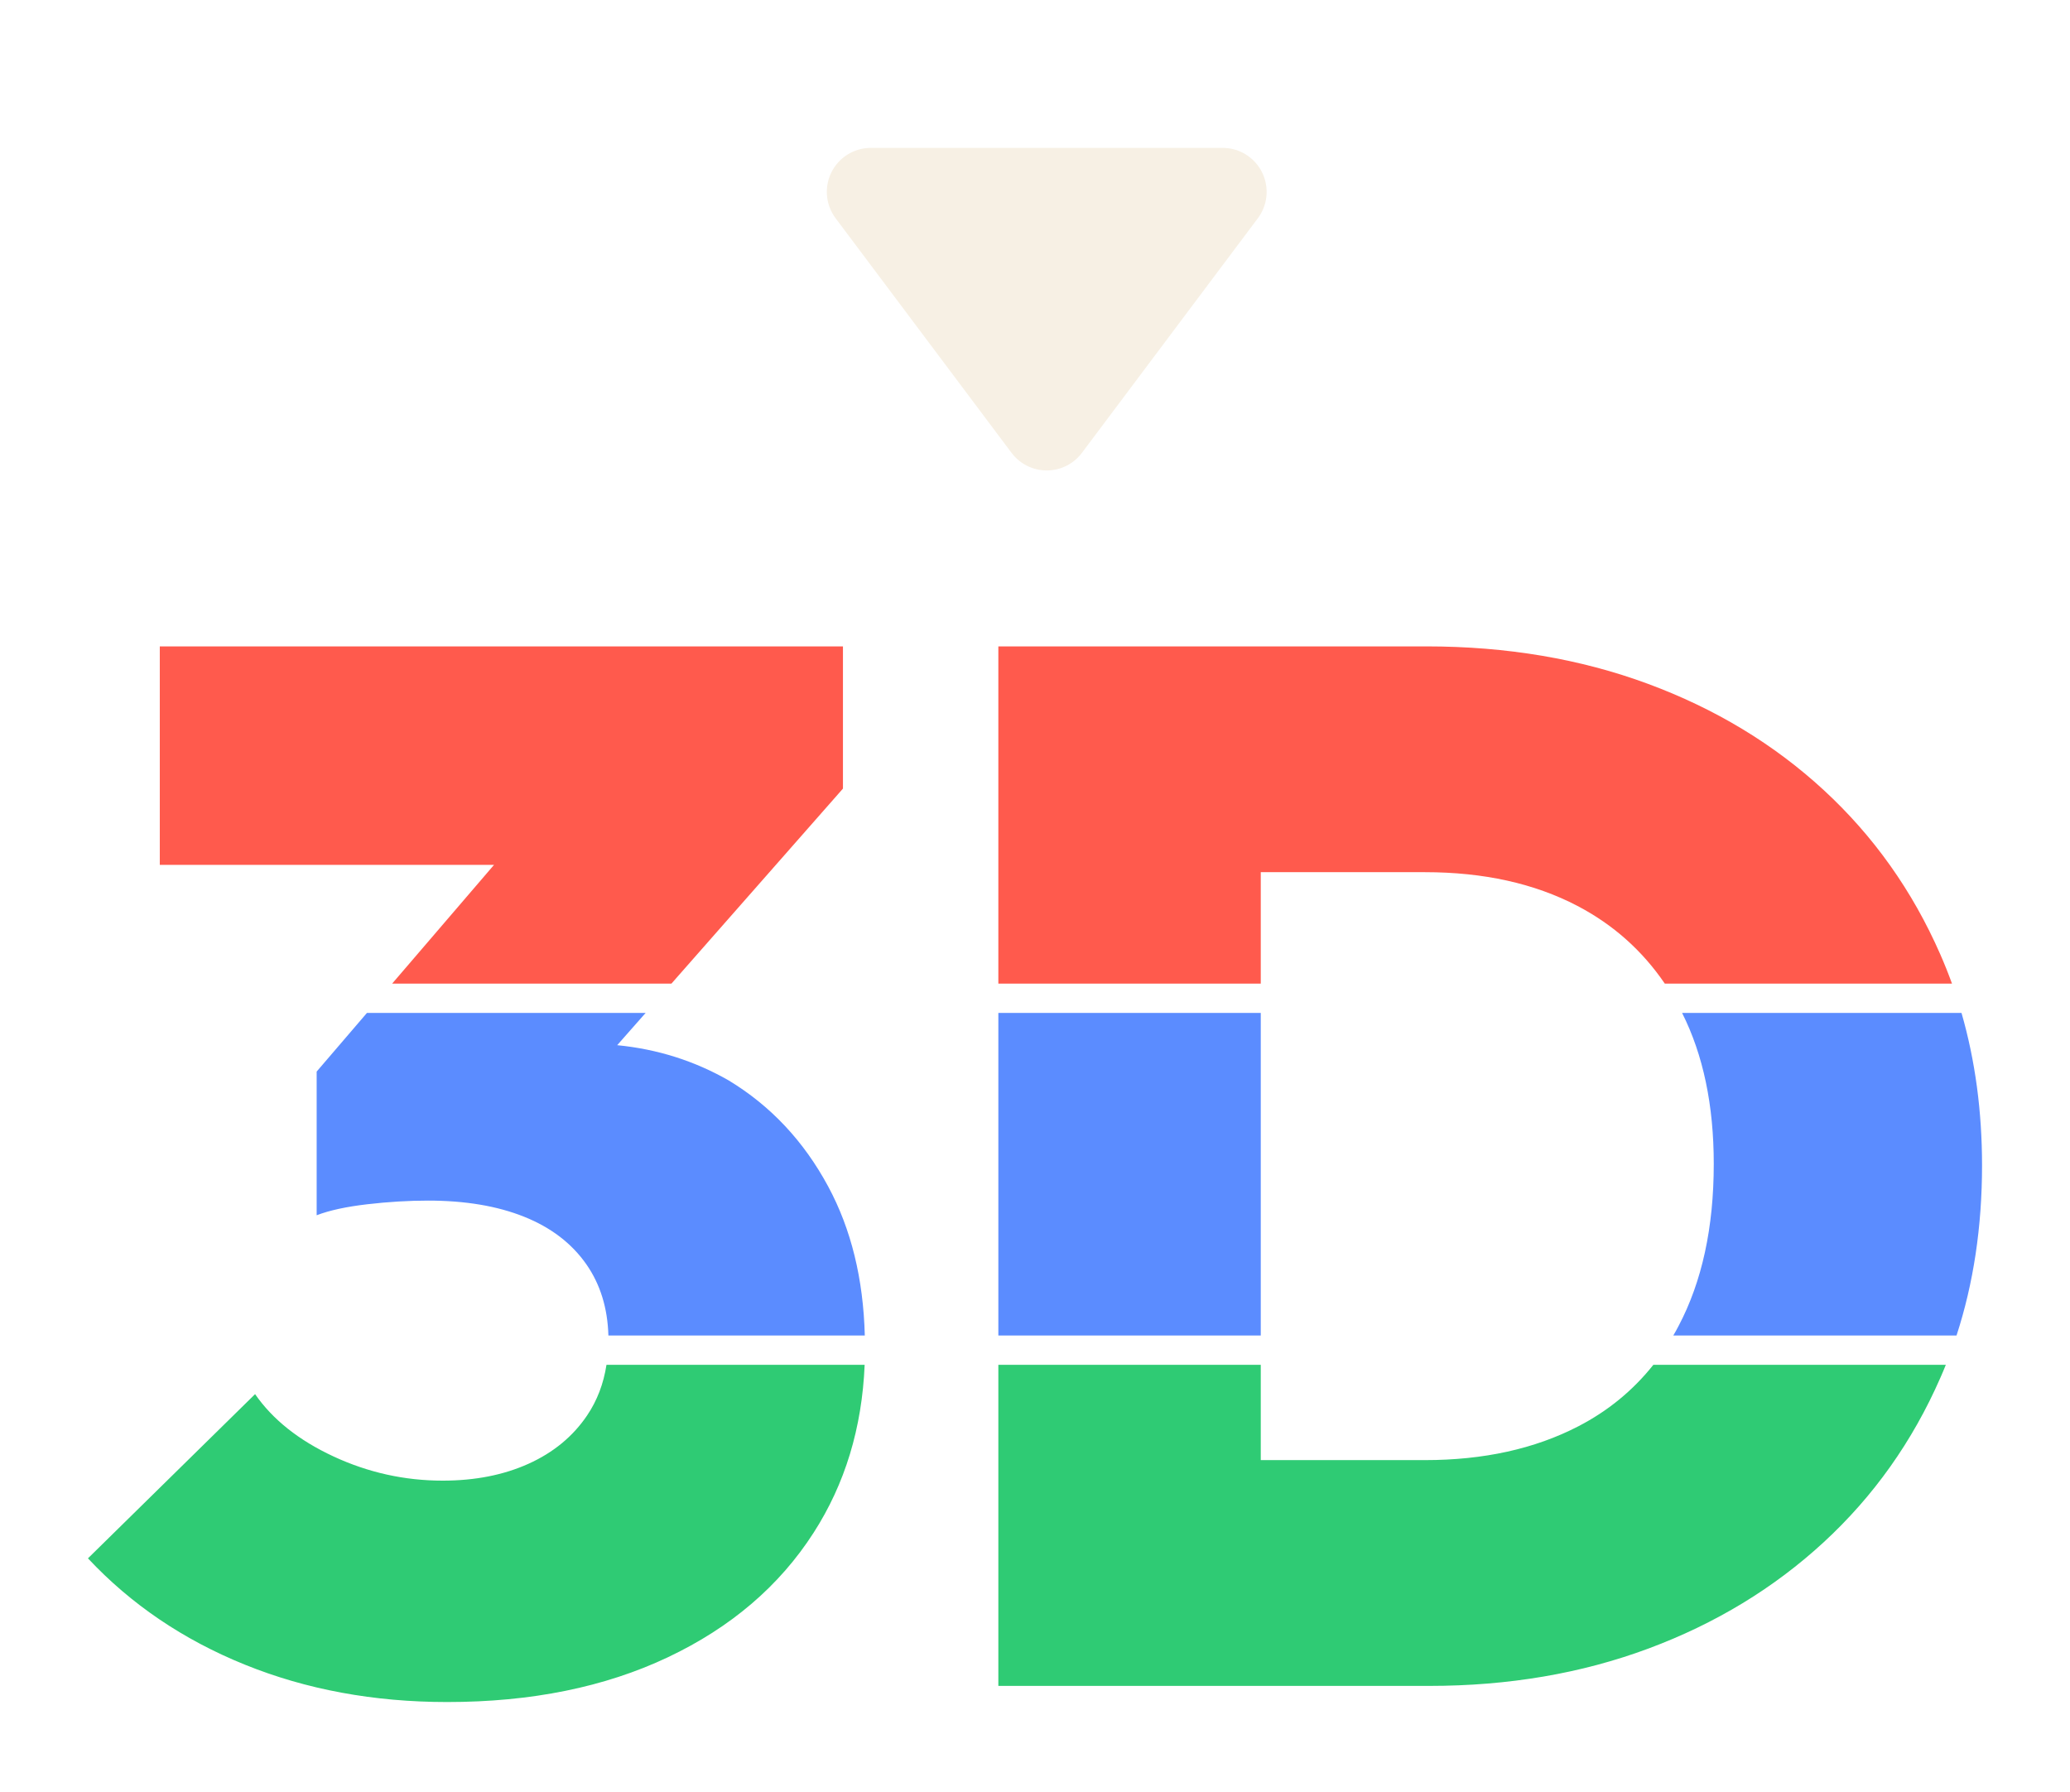
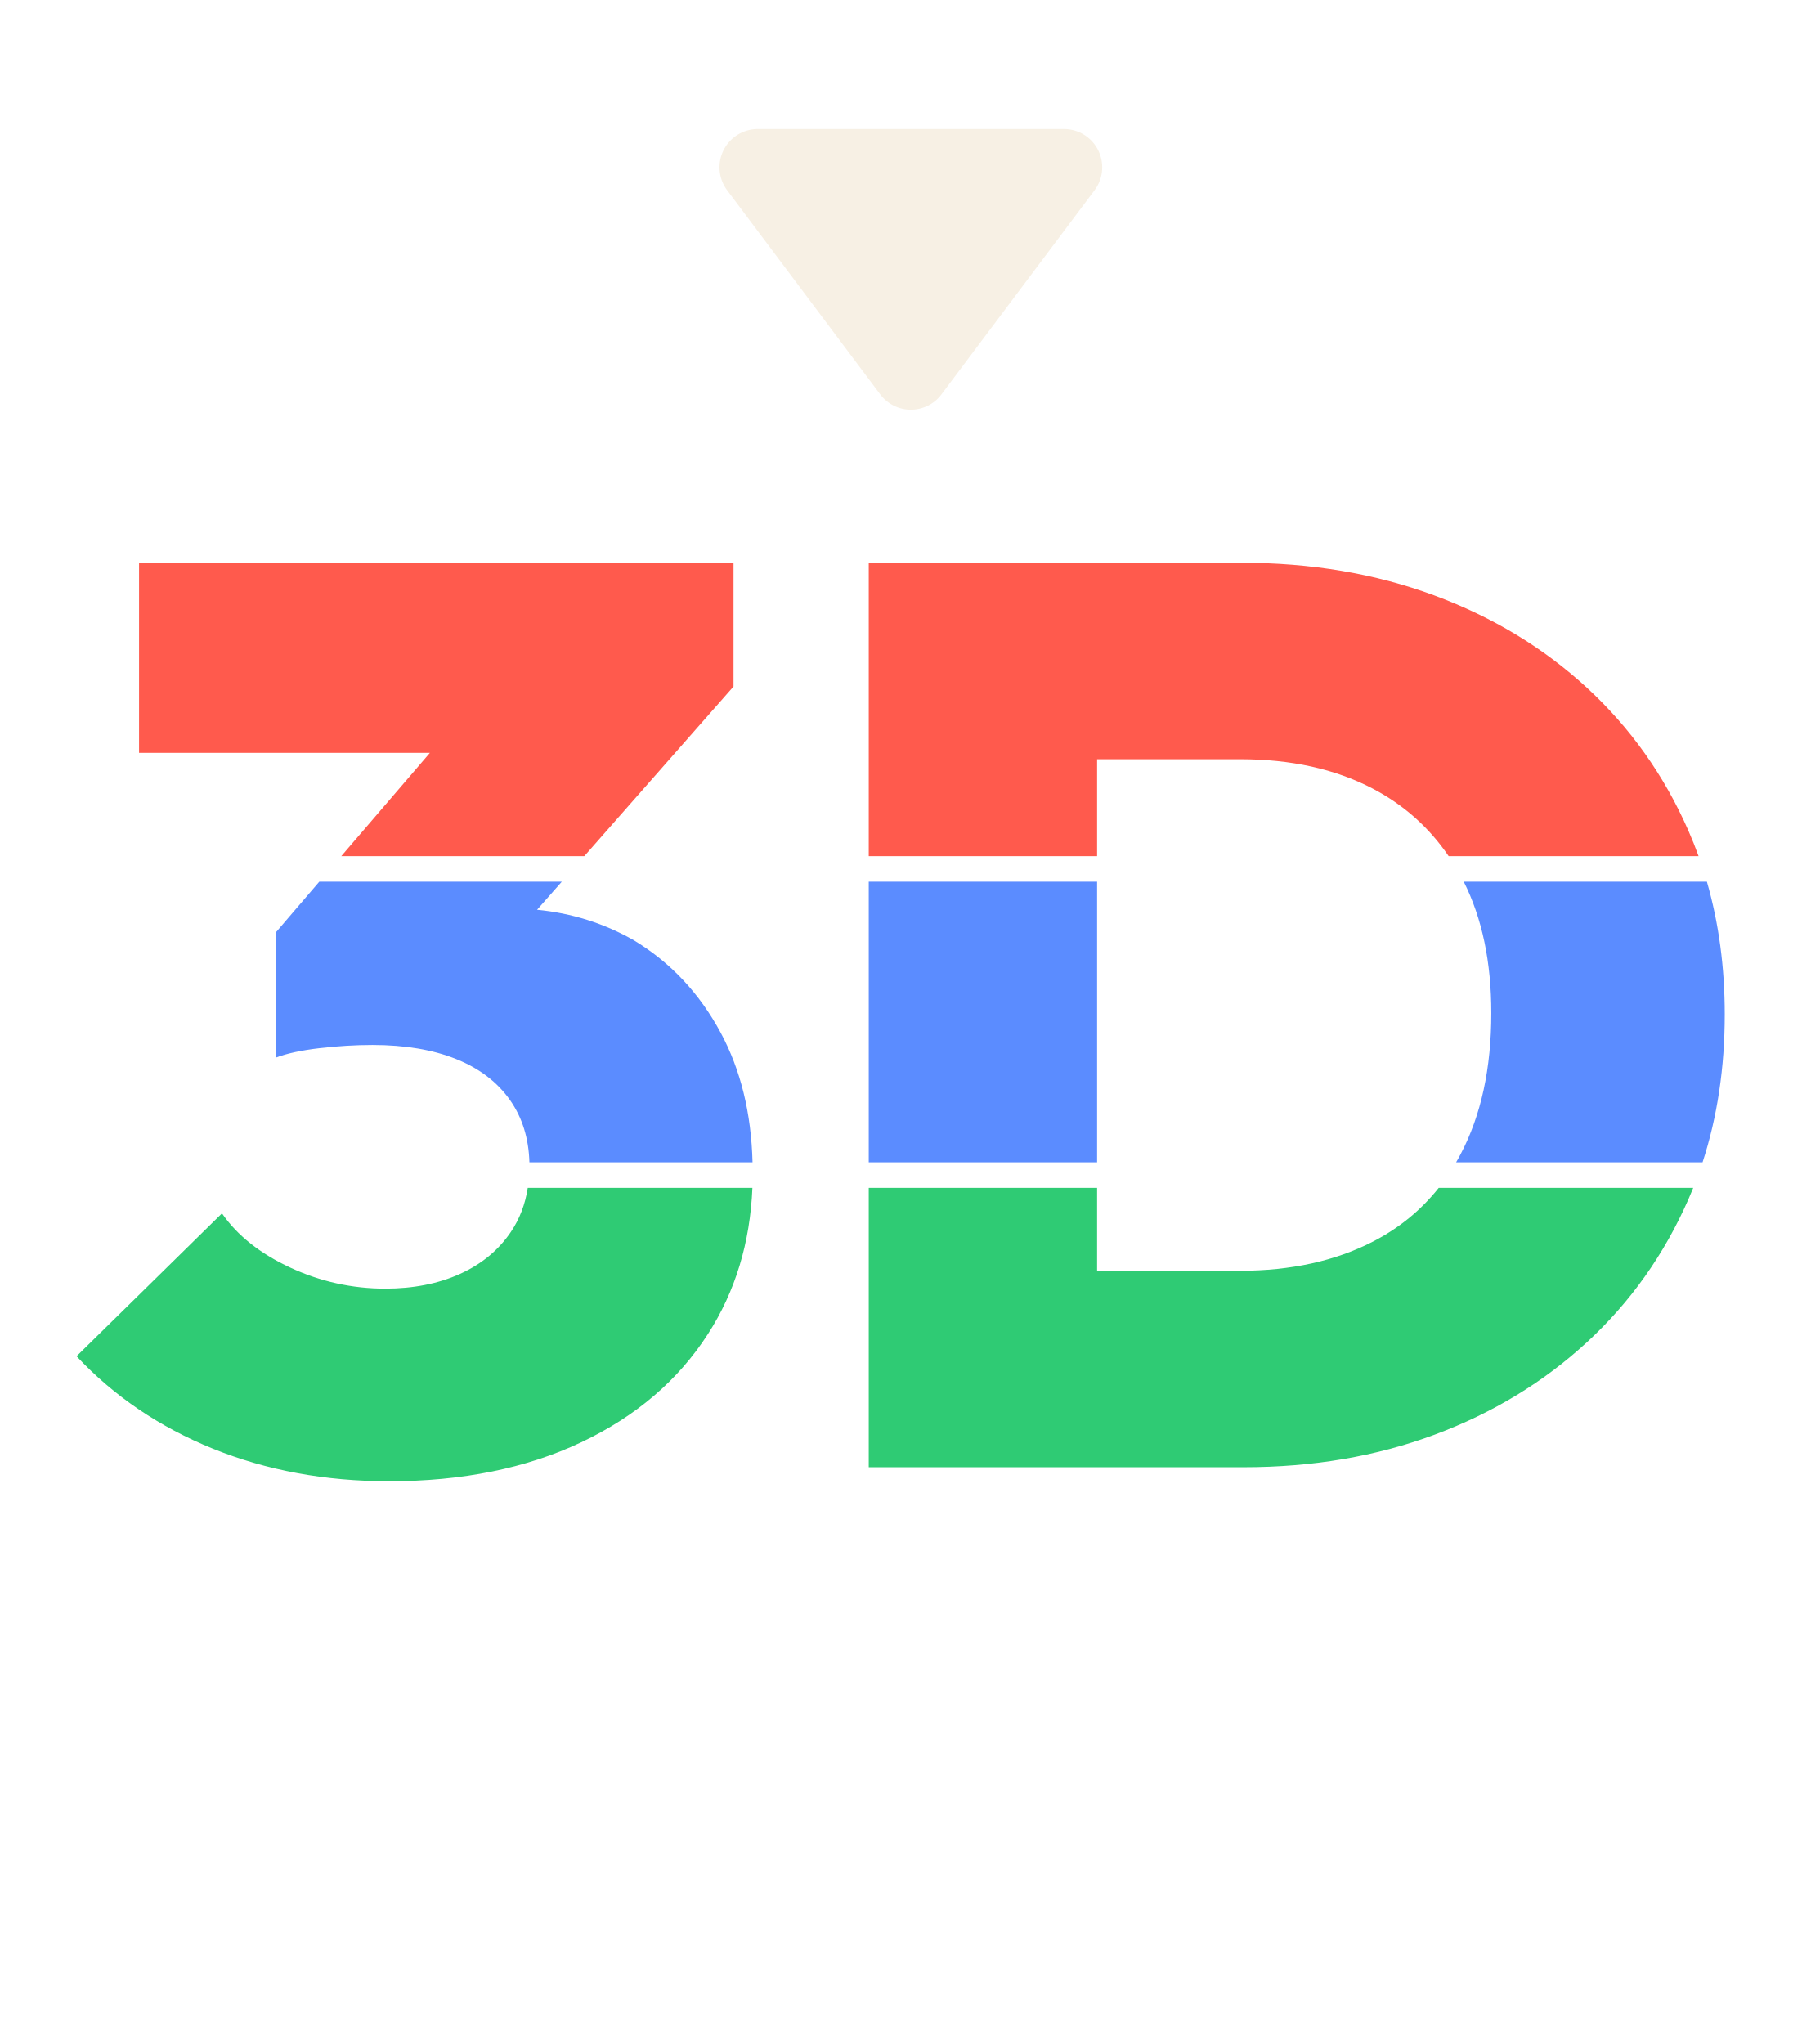
- <svg xmlns="http://www.w3.org/2000/svg" viewBox="-49 -1149 1412 1220" width="141" height="122">
+ <svg xmlns="http://www.w3.org/2000/svg" viewBox="-49 -1149 1412 1600" width="141" height="160">
  <g transform="scale(1,-1)">
    <path fill="#FF5A4D" d="M811 555H923Q983 555 1027 532Q1063.5 512.9 1086.6 479H1282.5Q1278.8 489.2 1274.5 499Q1246 564 1195 611Q1144 658 1075 683.5Q1006 709 924 709H632V479H811ZM409 479 526 612V709H60V560H288L218.5 479H409Z" />
    <path fill="#5B8CFF" d="M540.9 239Q539.4 297 516 340.5Q491 387 448 413Q413 433 372 437L391.4 459H201.3L167 419V321Q180 326 201.5 328.5Q223 331 243 331Q281 331 308.5 320Q336 309 351 287.5Q365.2 267.1 366 239H540.9ZM1285.6 239Q1303 292.4 1303 355Q1303 410.4 1289 459H1098.4Q1120 416.1 1120 356Q1120 291 1096 245.5Q1094.3 242.2 1092.4 239H1285.6ZM632 239H811V459H632V239Z" />
    <path fill="#2FCB74" d="M632 0H926Q1007 0 1075.5 25.5Q1144 51 1195 98Q1246 145 1274.5 210Q1276.5 214.5 1278.3 219H1078.8Q1057.9 192.7 1027.5 177Q983 154 923 154H811V219H632ZM256 -11Q342 -11 406.5 19.5Q471 50 506 104.5Q538.1 154.4 540.8 219H364.7Q361.7 199.6 351.5 184.5Q337 163 311.5 151.5Q286 140 253 140Q214 140 178.5 156.5Q143 173 125 199L11 87Q55 40 118 14.5Q181 -11 256 -11Z" />
    <polygon points="545,1019 785,1019 665,859" fill="#F7F0E4" stroke="#F7F0E4" stroke-width="60" stroke-linejoin="round" />
  </g>
</svg>
